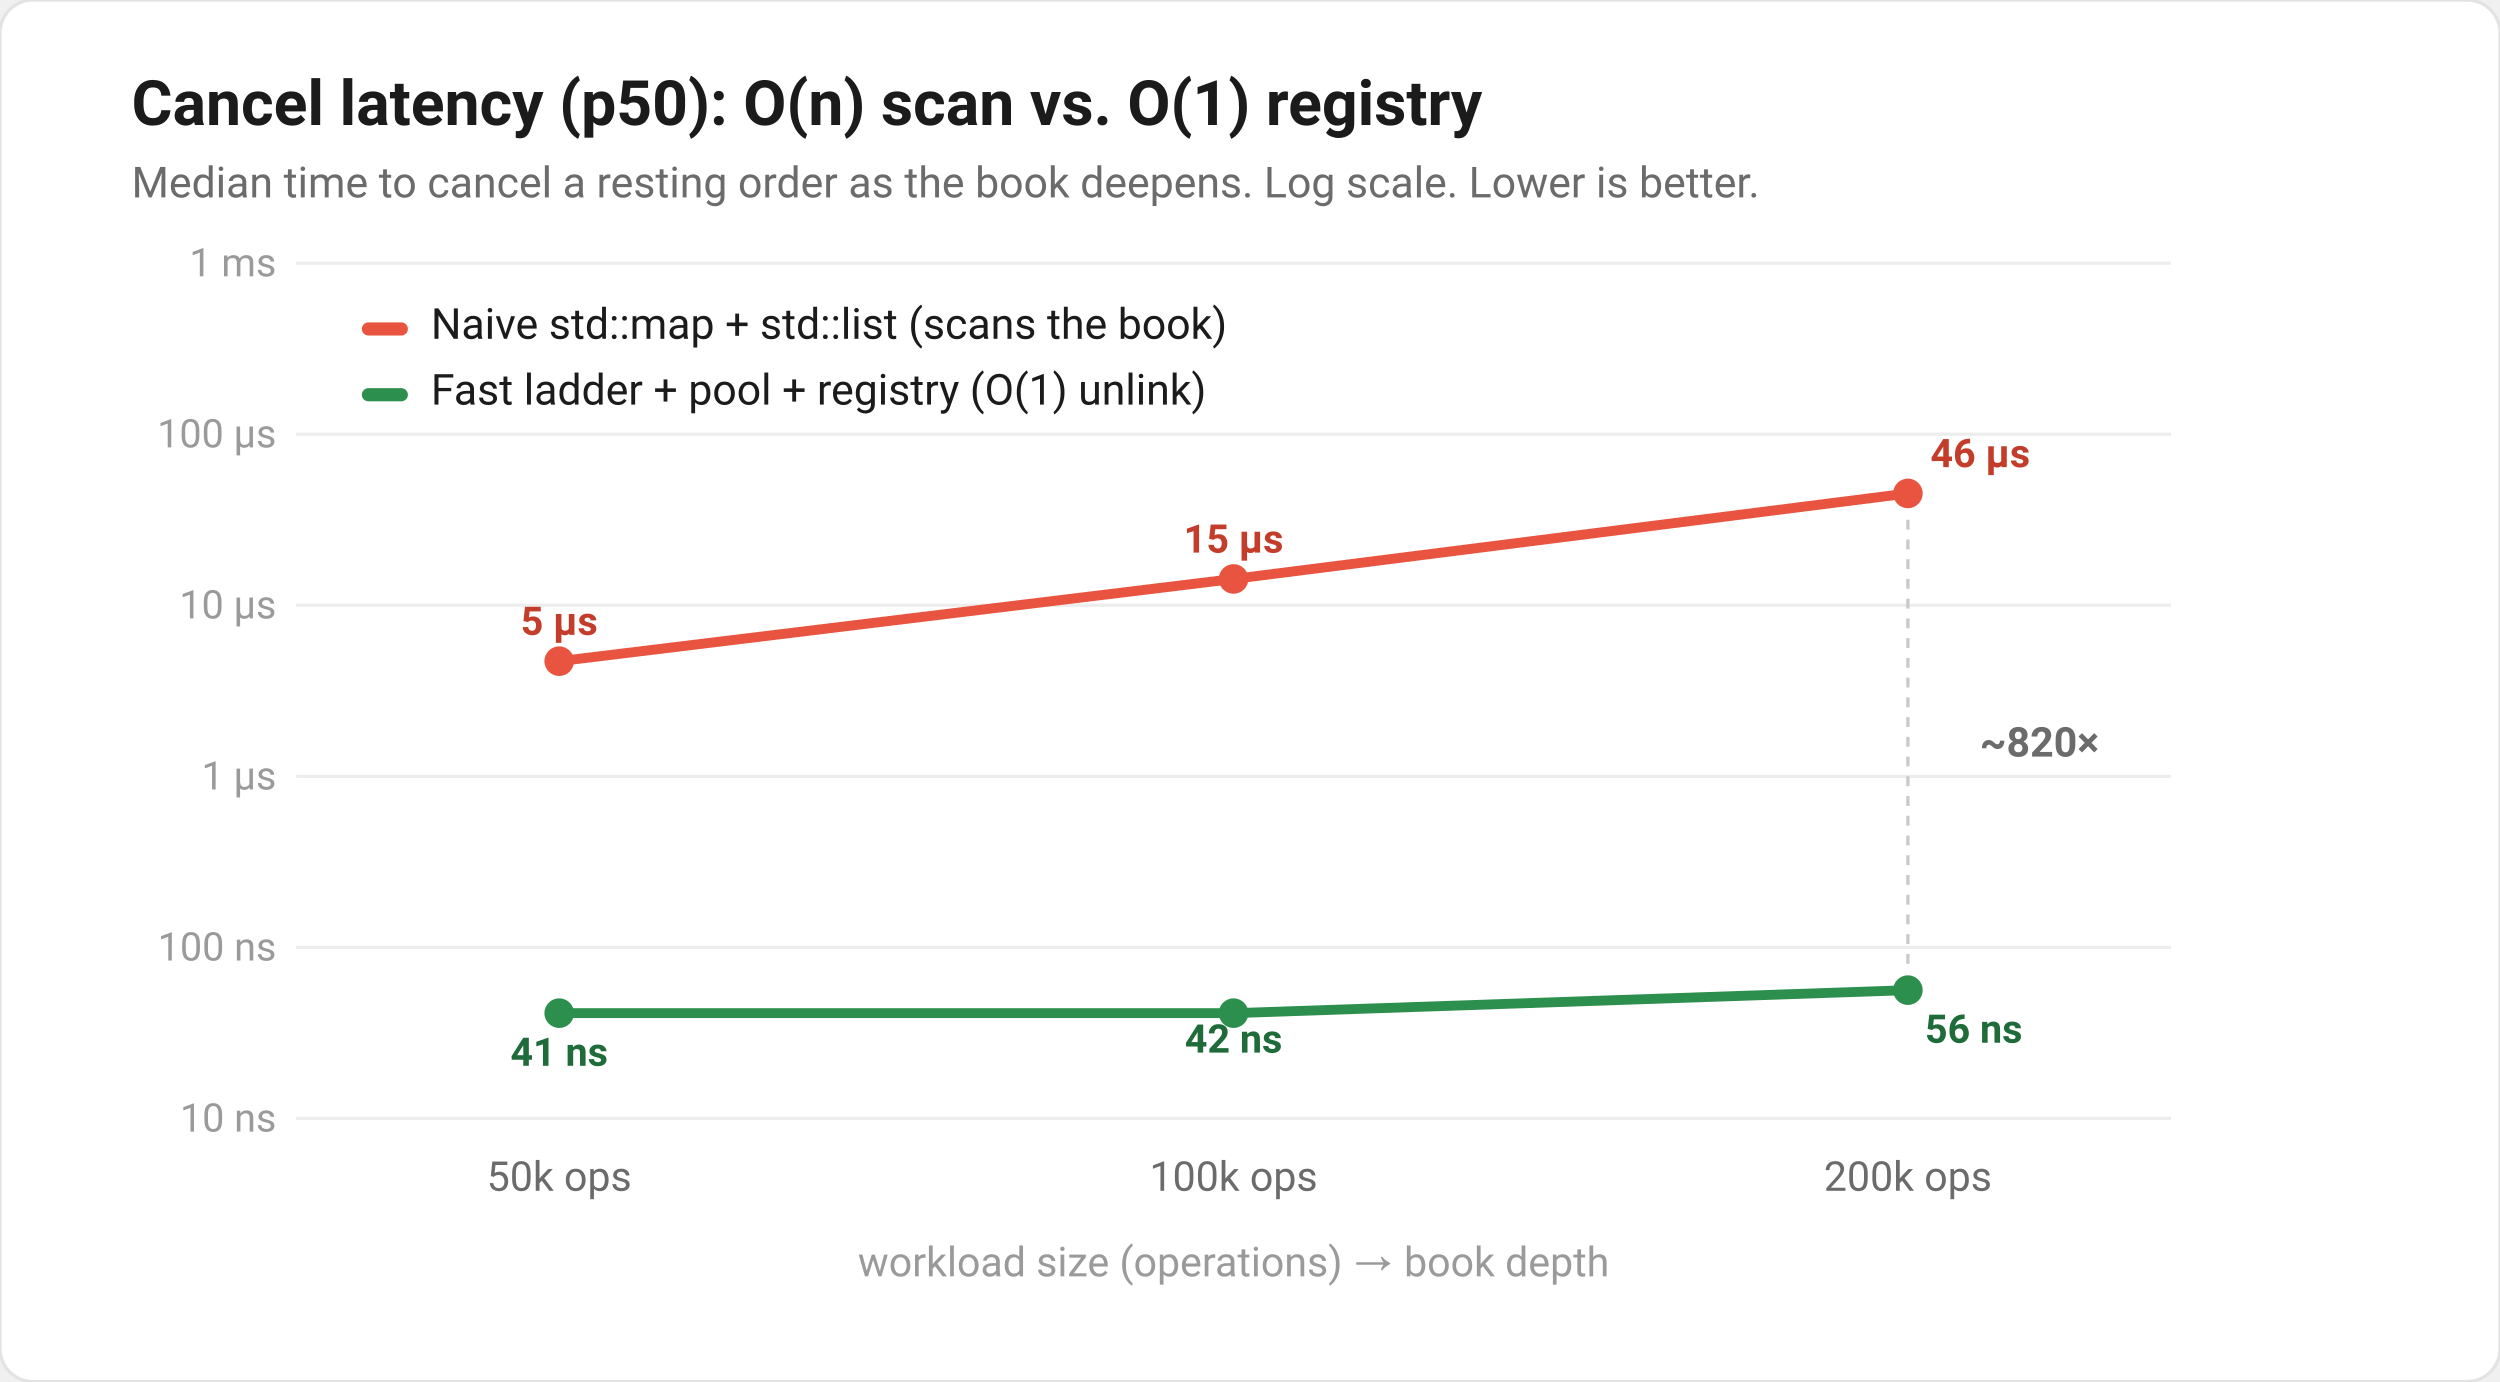
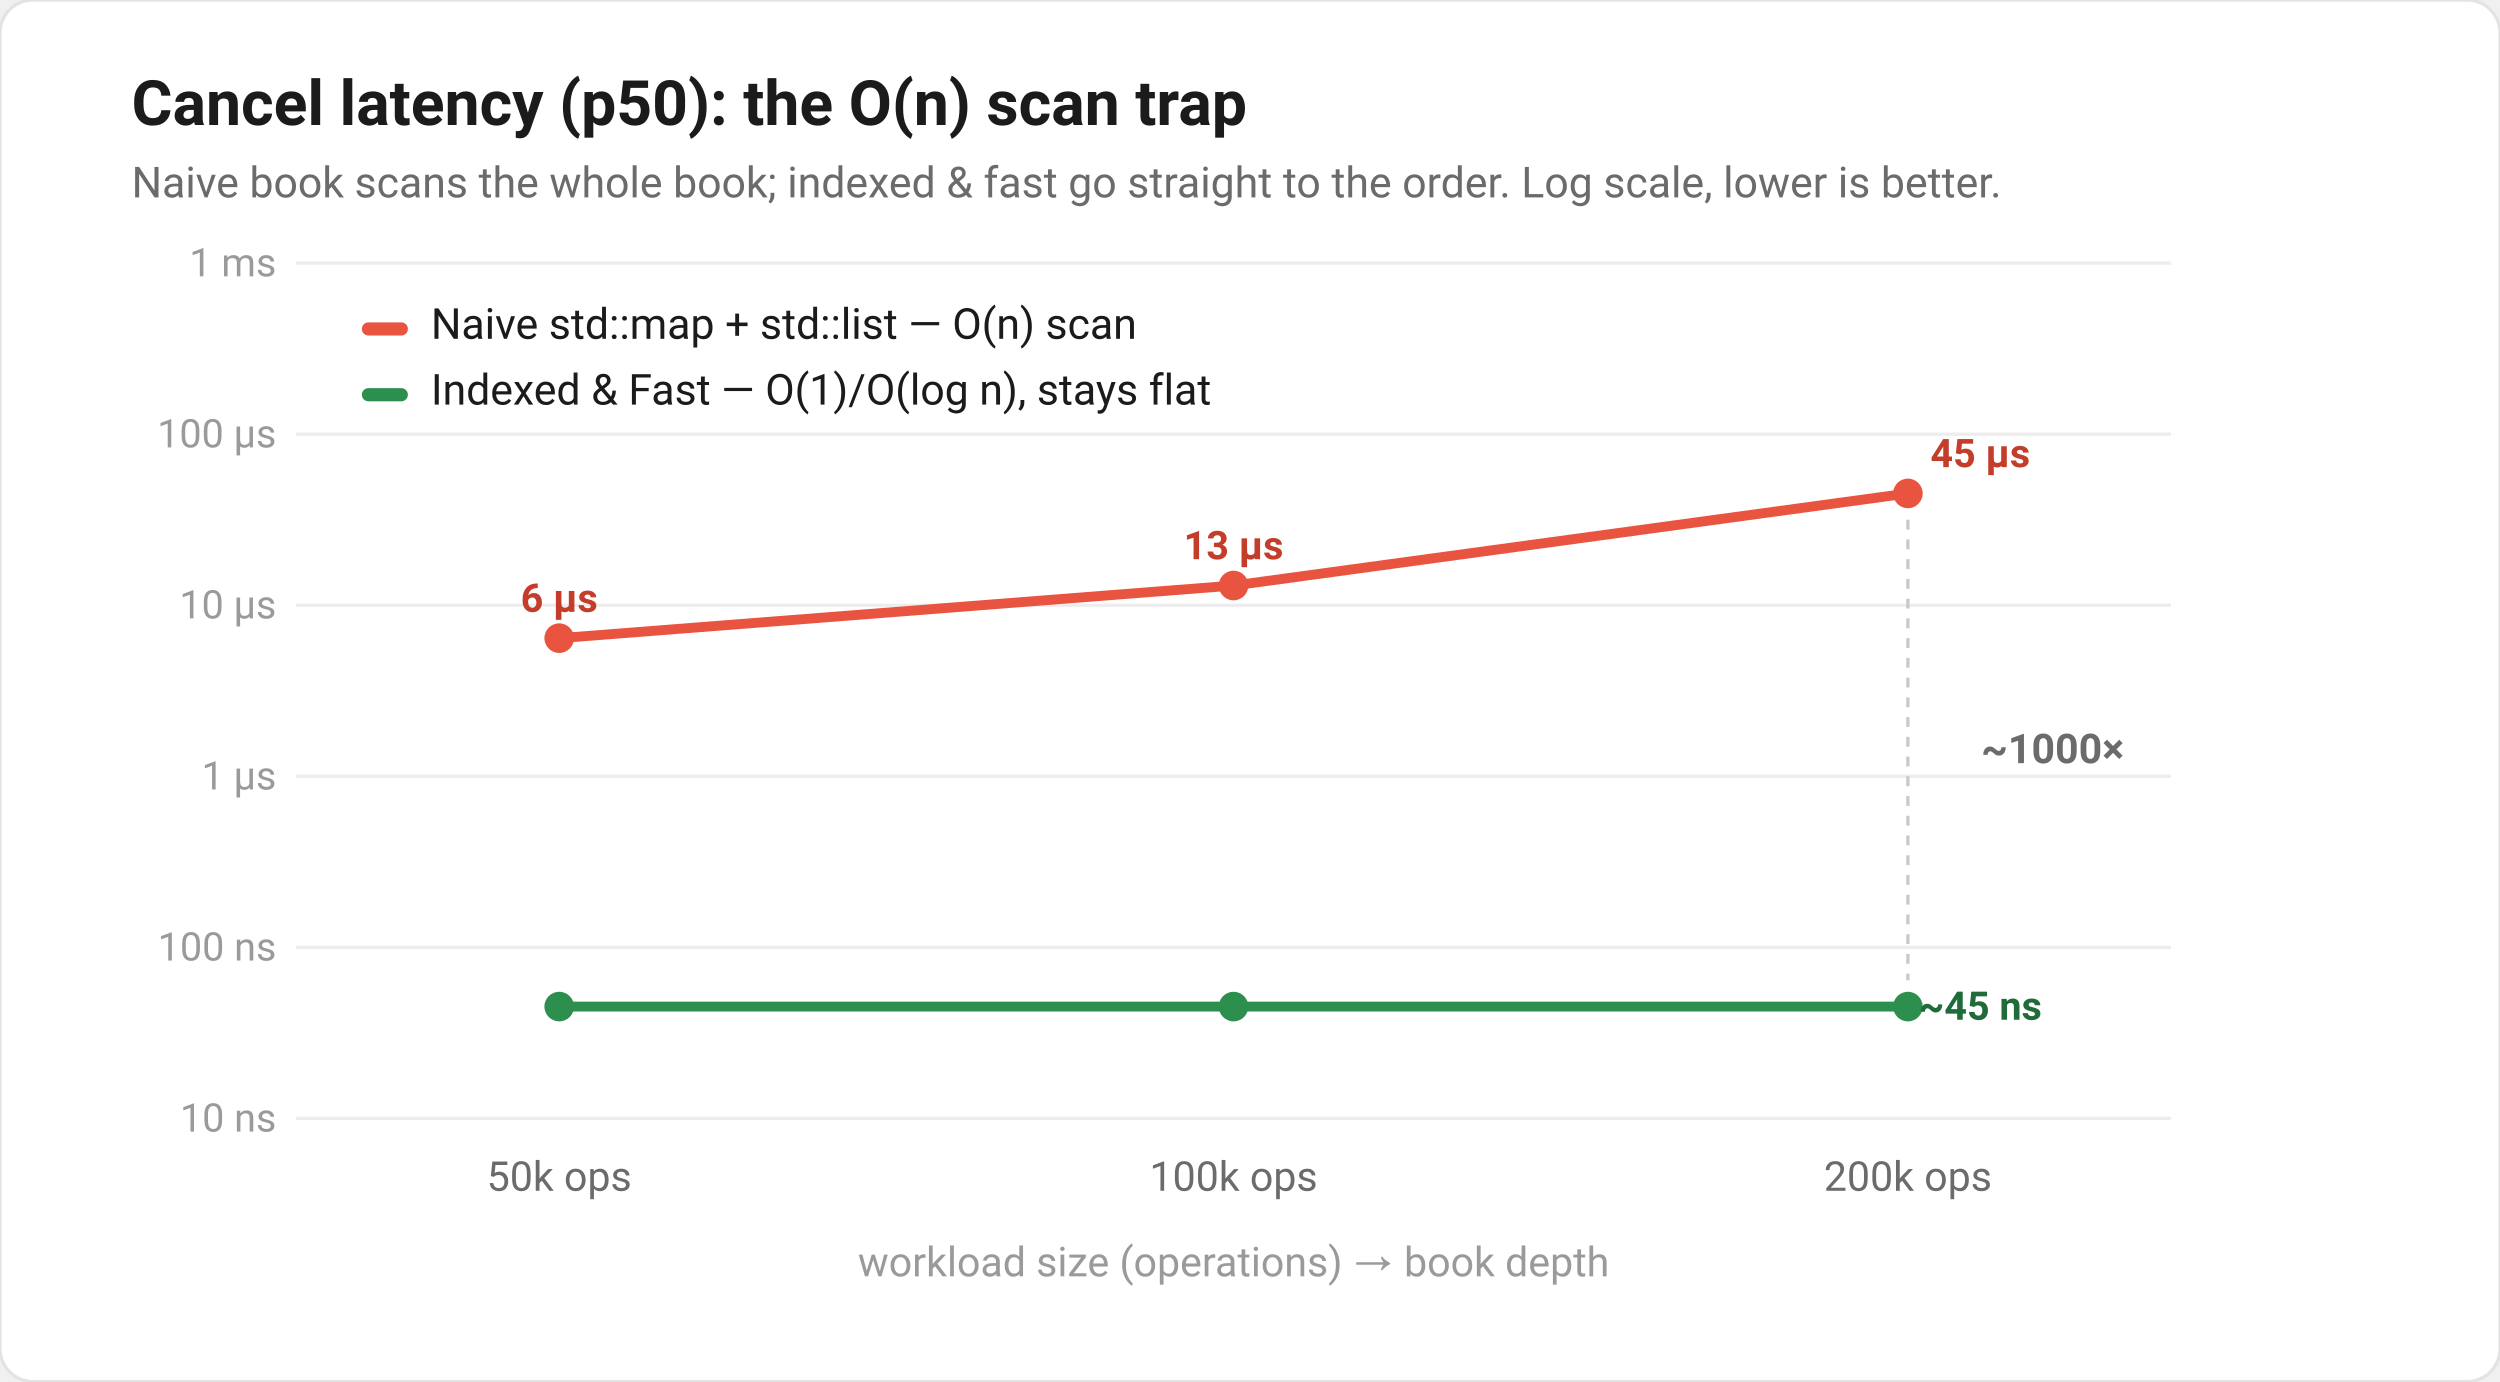
<svg xmlns="http://www.w3.org/2000/svg" width="760" height="420" viewBox="0 0 760 420" font-family="-apple-system, BlinkMacSystemFont, 'Segoe UI', Roboto, Helvetica, Arial, sans-serif">
  <rect x="0" y="0" width="760" height="420" rx="10" fill="#ffffff" stroke="#e3e3e3" />
-   <text x="40" y="38" font-size="19" font-weight="700" fill="#1b1b1b">Cancel latency (p50): O(n) scan vs. O(1) registry</text>
-   <text x="40" y="60" font-size="13" fill="#6b6b6b">Median time to cancel a resting order as the book deepens. Log scale. Lower is better.</text>
+   <text x="40" y="38" font-size="19" font-weight="700" fill="#1b1b1b">Cancel latency (p50): the O(n) scan trap</text>
+   <text x="40" y="60" font-size="13" fill="#6b6b6b">Naive book scans the whole book; indexed &amp; fast go straight to the order. Log scale, lower is better.</text>
  <g font-size="12" fill="#9a9a9a">
    <line x1="90" y1="340" x2="660" y2="340" stroke="#ededed" />
    <text x="84" y="344" text-anchor="end">10 ns</text>
    <line x1="90" y1="288" x2="660" y2="288" stroke="#ededed" />
    <text x="84" y="292" text-anchor="end">100 ns</text>
    <line x1="90" y1="236" x2="660" y2="236" stroke="#ededed" />
    <text x="84" y="240" text-anchor="end">1 µs</text>
    <line x1="90" y1="184" x2="660" y2="184" stroke="#ededed" />
    <text x="84" y="188" text-anchor="end">10 µs</text>
    <line x1="90" y1="132" x2="660" y2="132" stroke="#ededed" />
    <text x="84" y="136" text-anchor="end">100 µs</text>
    <line x1="90" y1="80" x2="660" y2="80" stroke="#ededed" />
    <text x="84" y="84" text-anchor="end">1 ms</text>
  </g>
  <g font-size="12.5" fill="#6b6b6b" text-anchor="middle">
    <text x="170" y="362">50k ops</text>
    <text x="375" y="362">100k ops</text>
    <text x="580" y="362">200k ops</text>
  </g>
  <text x="375" y="388" font-size="12.5" fill="#9a9a9a" text-anchor="middle">workload size (operations) → book depth</text>
-   <polyline points="170,201 375,176 580,150" fill="none" stroke="#e8543f" stroke-width="3" />
+   <polyline points="170,194 375,178 580,150" fill="none" stroke="#e8543f" stroke-width="3" />
  <g fill="#e8543f">
-     <circle cx="170" cy="201" r="4.5" />
-     <circle cx="375" cy="176" r="4.5" />
+     <circle cx="170" cy="194" r="4.5" />
+     <circle cx="375" cy="178" r="4.5" />
    <circle cx="580" cy="150" r="4.5" />
  </g>
  <g font-size="12" font-weight="700" fill="#c33d2a" text-anchor="middle">
-     <text x="170" y="193">5 µs</text>
-     <text x="375" y="168">15 µs</text>
-     <text x="602" y="142">46 µs</text>
+     <text x="170" y="186">6 µs</text>
+     <text x="375" y="170">13 µs</text>
+     <text x="602" y="142">45 µs</text>
  </g>
-   <polyline points="170,308 375,308 580,301" fill="none" stroke="#2d8f4e" stroke-width="3" />
+   <polyline points="170,306 375,306 580,306" fill="none" stroke="#2d8f4e" stroke-width="3" />
  <g fill="#2d8f4e">
-     <circle cx="170" cy="308" r="4.5" />
-     <circle cx="375" cy="308" r="4.5" />
-     <circle cx="580" cy="301" r="4.5" />
+     <circle cx="170" cy="306" r="4.5" />
+     <circle cx="375" cy="306" r="4.5" />
+     <circle cx="580" cy="306" r="4.5" />
  </g>
-   <g font-size="12" font-weight="700" fill="#1f6b39" text-anchor="middle">
-     <text x="170" y="324">41 ns</text>
-     <text x="375" y="320">42 ns</text>
-     <text x="600" y="317">56 ns</text>
-   </g>
-   <line x1="580" y1="158" x2="580" y2="293" stroke="#c9c9c9" stroke-width="1" stroke-dasharray="3 3" />
-   <text x="620" y="230" font-size="12.5" font-weight="700" fill="#6b6b6b" text-anchor="middle">~820×</text>
+   <text x="602" y="310" font-size="12" font-weight="700" fill="#1f6b39" text-anchor="middle">~45 ns</text>
+   <line x1="580" y1="158" x2="580" y2="298" stroke="#c9c9c9" stroke-width="1" stroke-dasharray="3 3" />
+   <text x="624" y="232" font-size="12.5" font-weight="700" fill="#6b6b6b" text-anchor="middle">~1000×</text>
  <g font-size="13">
    <rect x="110" y="98" width="14" height="4" rx="2" fill="#e8543f" />
-     <text x="131" y="103" fill="#1b1b1b">Naive  std::map + std::list  (scans the book)</text>
+     <text x="131" y="103" fill="#1b1b1b">Naive  std::map + std::list  — O(n) scan</text>
    <rect x="110" y="118" width="14" height="4" rx="2" fill="#2d8f4e" />
-     <text x="131" y="123" fill="#1b1b1b">Fast  ladder + pool + registry  (O(1) unlink)</text>
+     <text x="131" y="123" fill="#1b1b1b">Indexed &amp; Fast  — O(1)/O(log n), stays flat</text>
  </g>
</svg>
